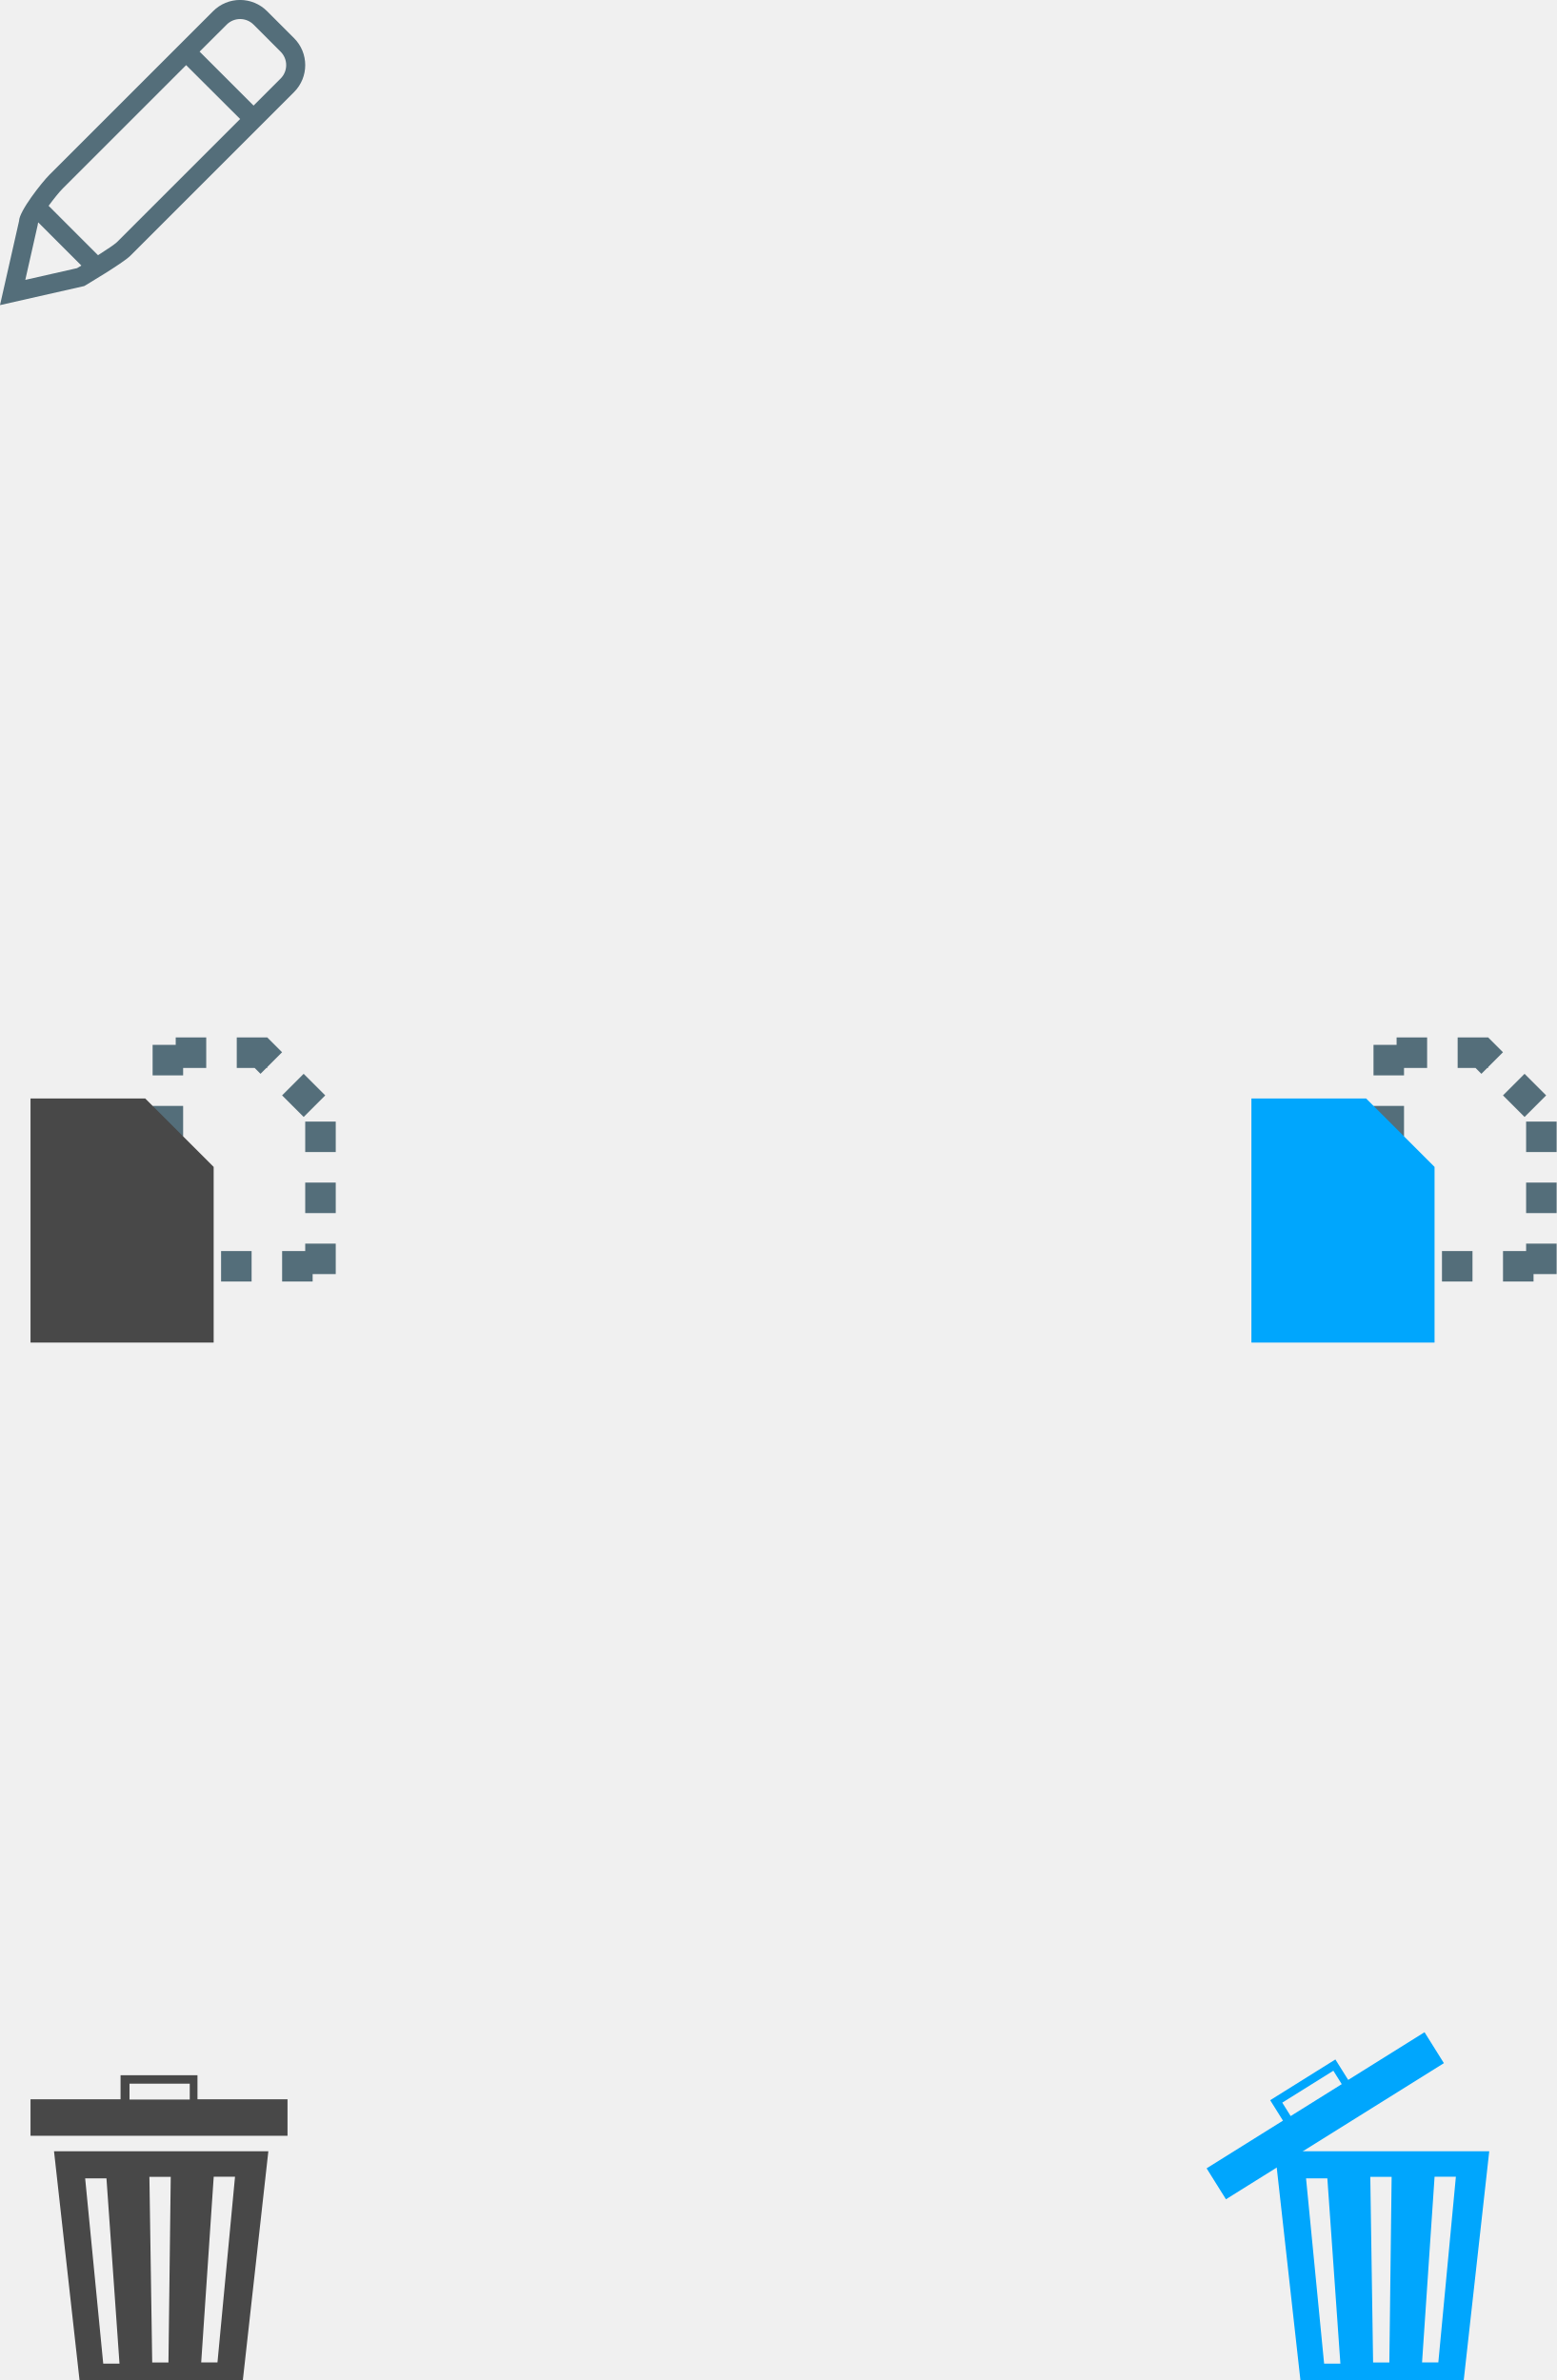
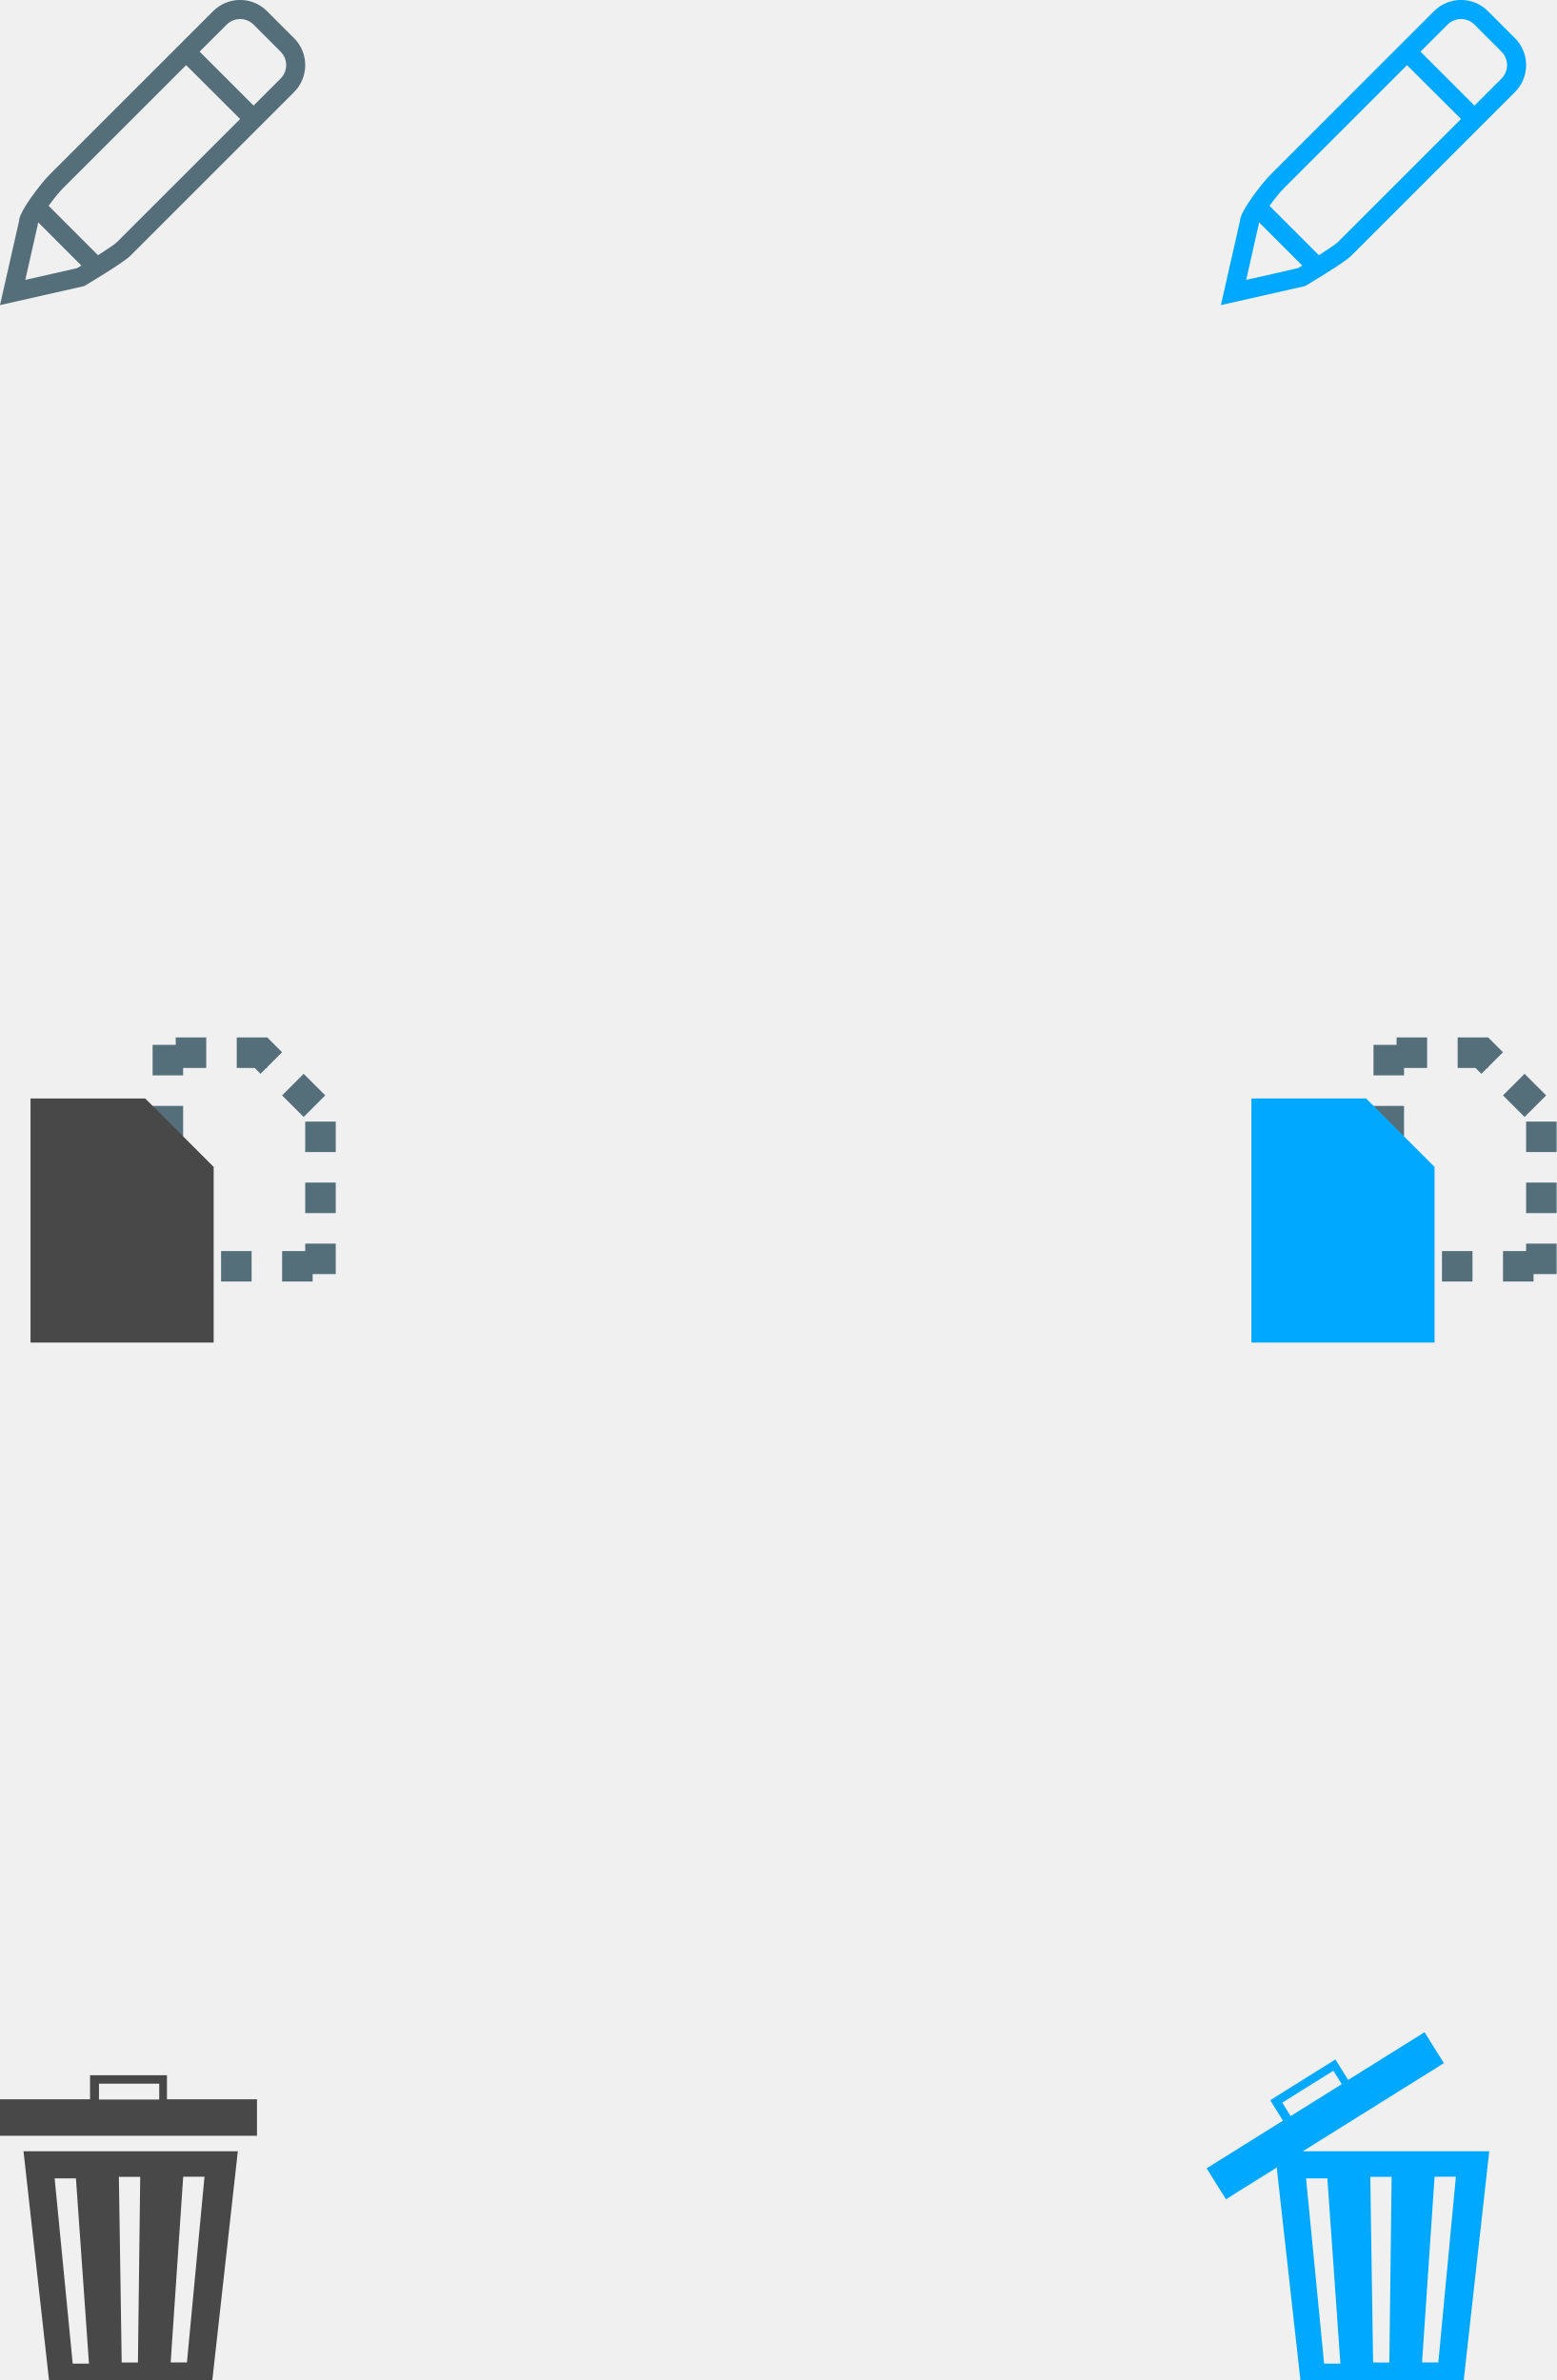
<svg xmlns="http://www.w3.org/2000/svg" xmlns:xlink="http://www.w3.org/1999/xlink" width="51" height="78" viewBox="0 0 51 78">
  <defs>
    <path d="M7.757 0H4v8h6V2.243L7.757 0z" id="a" />
    <mask id="c" x="0" y="0" width="6" height="8" fill="#fff">
      <use xlink:href="#a" />
    </mask>
    <path d="M7.757 0H4v8h6V2.243L7.757 0z" id="b" />
    <mask id="d" x="0" y="0" width="6" height="8" fill="#fff">
      <use xlink:href="#b" />
    </mask>
  </defs>
  <g fill="none" fill-rule="evenodd">
    <path d="M8.75.366a1.247 1.247 0 0 0-1.768 0L1.616 5.732c-.244.245-.99 1.189-.991 1.509L0 10l2.759-.625s1.265-.747 1.509-.991l5.366-5.366a1.25 1.25 0 0 0 0-1.768L8.75.366zM1.234 7.38a.62.62 0 0 0 .013-.078l.006-.013 1.413 1.414-.141.085-1.696.385.405-1.793zm1.978.985l-1.619-1.62c.166-.227.351-.456.465-.57l4.04-4.04L7.867 3.9l-4.04 4.04c-.07.067-.315.232-.614.423zM8.308 3.46L6.54 1.692l.885-.884a.623.623 0 0 1 .884 0l.883.884a.622.622 0 0 1 0 .884l-.884.884z" fill="#546E7A" />
+     <path d="M48.75.366a1.247 1.247 0 0 0-1.768 0l-5.366 5.366c-.244.245-.99 1.189-.991 1.509L40 10l2.759-.625s1.265-.747 1.509-.991l5.366-5.366a1.25 1.25 0 0 0 0-1.768L48.75.366zM41.234 7.38a.62.62 0 0 0 .013-.078l.006-.013 1.413 1.414-.141.085-1.696.385.405-1.793zm1.978.985l-1.619-1.62c.166-.227.351-.456.465-.57l4.04-4.04L47.867 3.9l-4.04 4.04c-.07.067-.315.232-.614.423zm5.096-4.904L46.54 1.692l.885-.884a.623.623 0 0 1 .884 0l.883.884a.622.622 0 0 1 0 .884l-.884.884z" fill="#00A8FF" />
    <g transform="translate(1 34)">
      <use stroke="#546E7A" mask="url(#c)" stroke-width="2" stroke-dasharray="1" xlink:href="#a" />
      <path d="M3.757 2H0v8h6V4.243L3.757 2z" fill="#484848" />
    </g>
-     <g fill="#484848">
-       <path d="M3.95 68.011v.79H1v1.196h8.42v-1.196H6.47v-.79H3.95zm.293.278h1.974v.52H4.243v-.52zM1.77 70.504L2.605 78h5.352l.835-7.496H1.77zm5.23.834H7.7l-.575 6.085h-.533l.41-6.085zm-2.105.005h.699l-.075 6.084h-.532l-.092-6.084zm-2.105.048h.698l.427 6.073h-.533L2.79 71.39z" />
-     </g>
    <g transform="translate(41 34)">
      <use stroke="#546E7A" mask="url(#d)" stroke-width="2" stroke-dasharray="1" xlink:href="#b" />
-       <path d="M3.757 2H0v8h6V4.243L3.757 2z" fill="#00A6FD" />
+       <path d="M3.757 2H0v8h6V4.243L3.757 2z" fill="#00A8FF" />
    </g>
-     <g fill="#00A6FD">
+     <g fill="#00A8FF">
      <path d="M41.615 68.83l.419.67-2.502 1.563.634 1.014 7.14-4.461-.634-1.014-2.501 1.563-.42-.67-2.136 1.335zm.396.08l1.674-1.046.275.44-1.674 1.046-.275-.44z" />
      <path d="M41.77 70.504L42.605 78h5.352l.835-7.496H41.77zm5.23.834h.699l-.575 6.085h-.533l.41-6.085zm-2.105.005h.699l-.075 6.084h-.532l-.092-6.084zm-2.105.048h.698l.427 6.073h-.533l-.592-6.073z" />
    </g>
+     <g fill="#484848">
+       <path d="M2.95 68.011v.79H0v1.196h8.42v-1.196H5.47v-.79H2.95zm.293.278h1.974v.52H3.243v-.52zM.77 70.504L1.605 78h5.352l.835-7.496H.77zm5.23.834H6.7l-.575 6.085h-.533l.41-6.085zm-2.105.005h.699l-.075 6.084h-.532l-.092-6.084zm-2.105.048h.698l.427 6.073h-.533L1.79 71.39z" />
+     </g>
  </g>
</svg>
